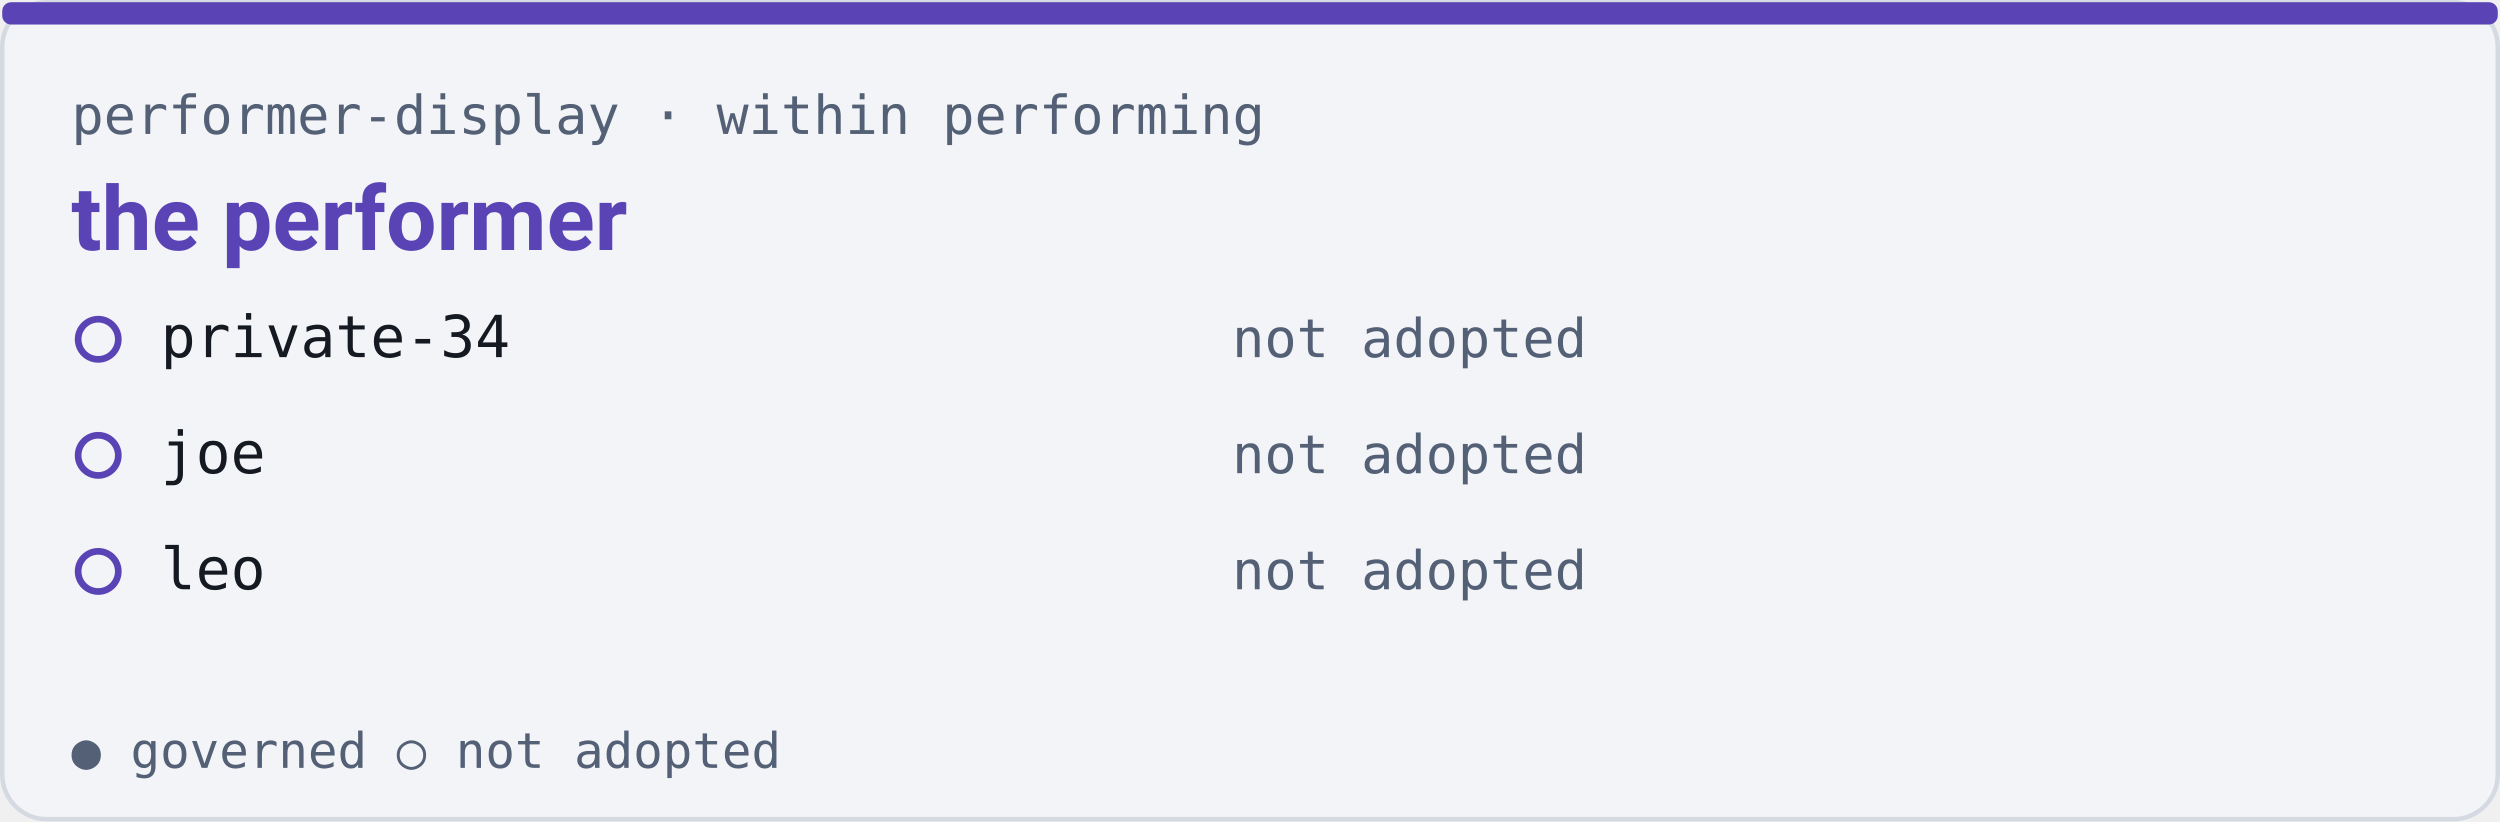
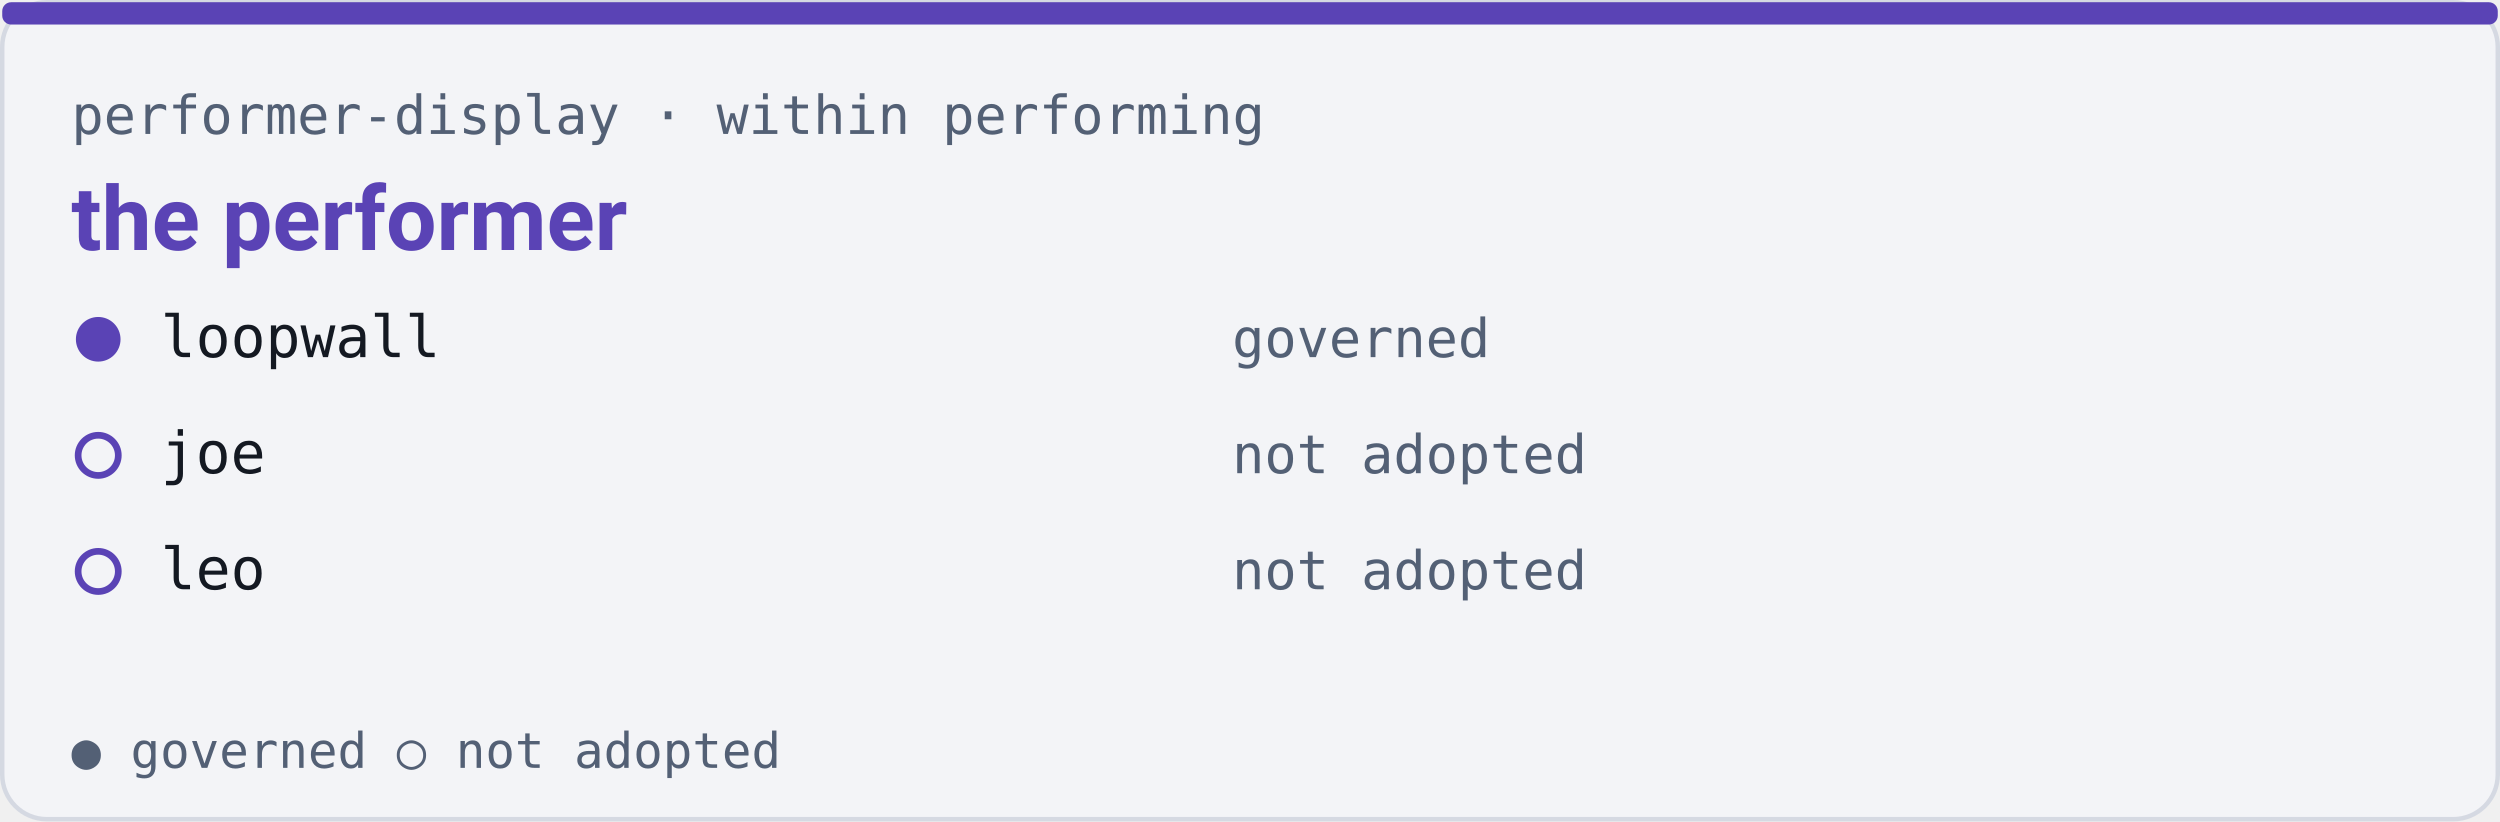
<svg xmlns="http://www.w3.org/2000/svg" width="560" height="184" viewBox="0 0 560 184" role="img" aria-label="the performer-display family and its members">
  <style>text{font-family:'IBM Plex Sans',system-ui,-apple-system,'Segoe UI',Roboto,sans-serif}.mono{font-family:'IBM Plex Mono',ui-monospace,'Cascadia Mono',Consolas,monospace}text{fill:#141922}.muted{fill:#536075}.panel{fill:#f3f4f7;stroke:#d5d9e2}.card{fill:#ffffff;stroke:#d5d9e2}.track{fill:#e8eaf0}.c-performer-display{fill:#5a43b5}.s-performer-display{stroke:#5a43b5}@media (prefers-color-scheme: dark){text{fill:#e7eaf1}.muted{fill:#9ba5b7}.panel{fill:#0d1118;stroke:#283143}.card{fill:#151b25;stroke:#283143}.track{fill:#1c2331}.c-performer-display{fill:#a693f3}.s-performer-display{stroke:#a693f3}}</style>
  <rect class="panel" x="0.5" y="0.5" width="559" height="183" rx="10" />
  <rect class="c-performer-display" x="0.5" y="0.5" width="559" height="5" rx="2" />
  <text class="mono muted" x="16" y="30" font-size="12">performer-display · within performing</text>
  <text class="c-performer-display" x="16" y="56" font-size="20" font-weight="700">the performer</text>
-   <circle class="s-performer-display" cx="22" cy="76" r="4.5" fill="none" stroke-width="1.5" />
-   <text class="mono" x="36" y="80" font-size="13">private-34</text>
-   <text class="mono muted" x="276" y="80" font-size="12">not adopted</text>
+   <circle class="c-performer-display" cx="22" cy="76" r="5" />
+   <text class="mono" x="36" y="80" font-size="13">loopwall</text>
+   <text class="mono muted" x="276" y="80" font-size="12">governed</text>
  <circle class="s-performer-display" cx="22" cy="102" r="4.5" fill="none" stroke-width="1.5" />
  <text class="mono" x="36" y="106" font-size="13">joe</text>
  <text class="mono muted" x="276" y="106" font-size="12">not adopted</text>
  <circle class="s-performer-display" cx="22" cy="128" r="4.5" fill="none" stroke-width="1.5" />
  <text class="mono" x="36" y="132" font-size="13">leo</text>
  <text class="mono muted" x="276" y="132" font-size="12">not adopted</text>
  <text class="mono muted" x="16" y="172" font-size="11">● governed   ○ not adopted</text>
</svg>
